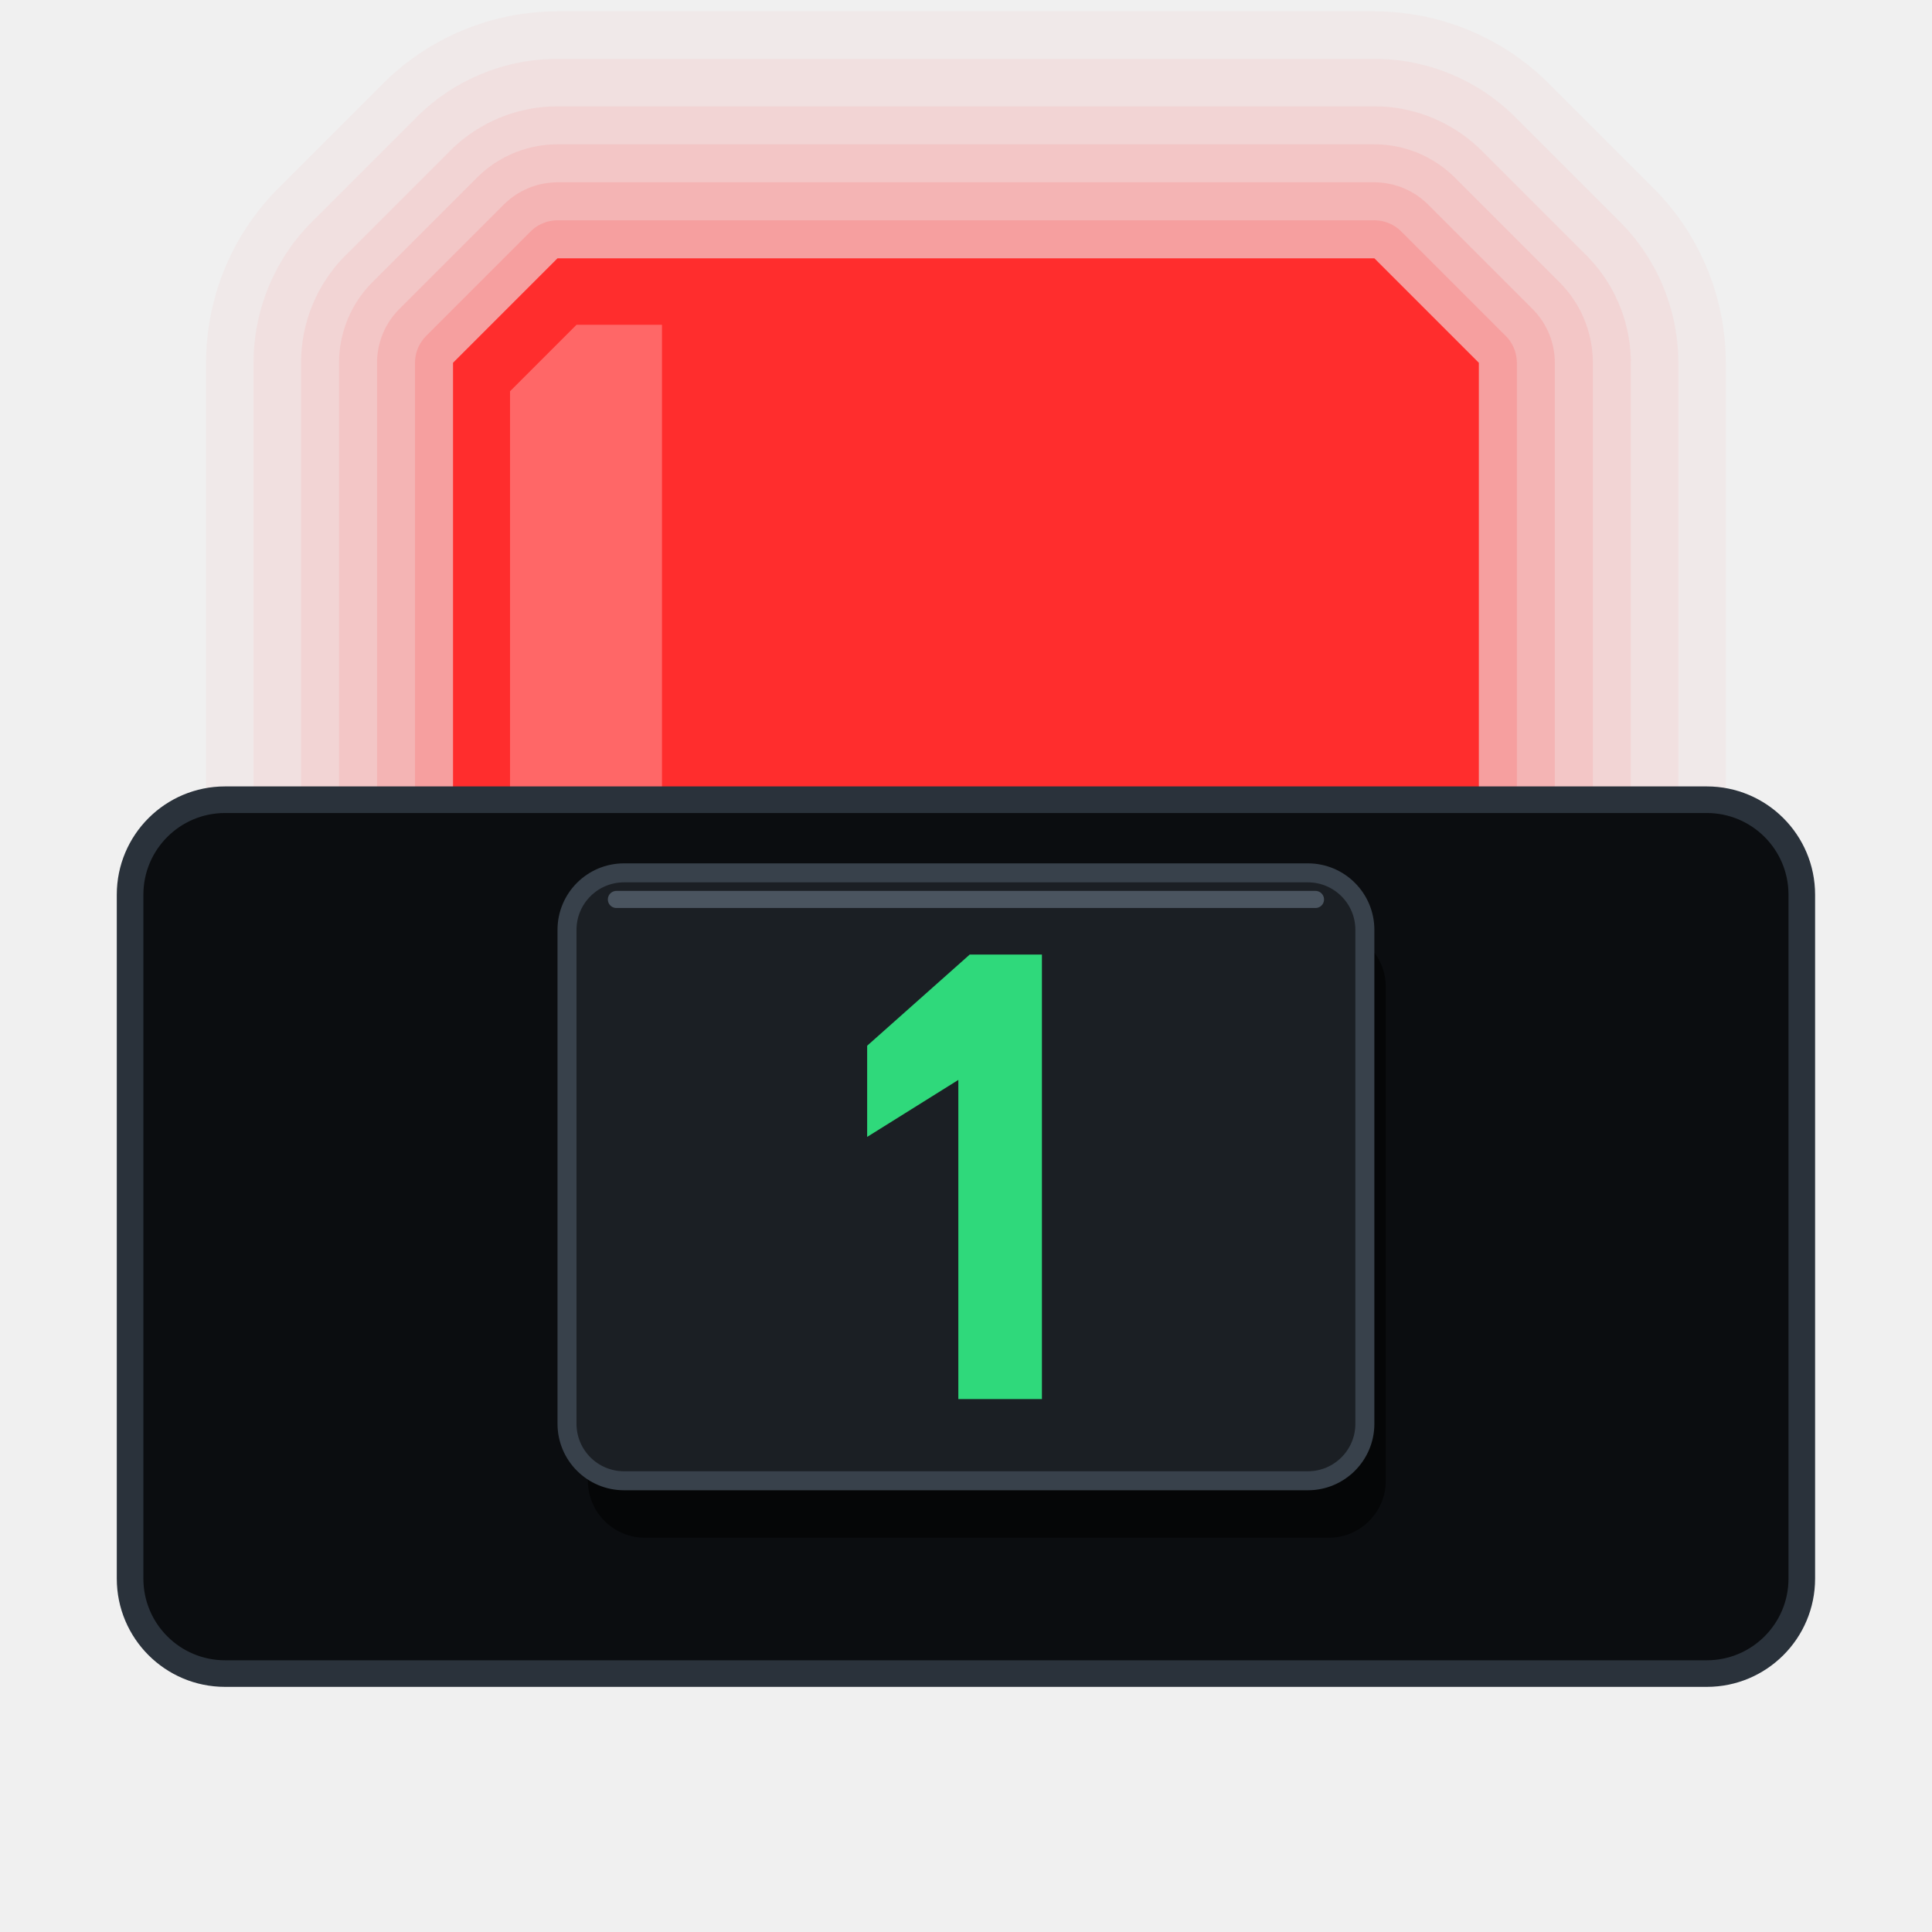
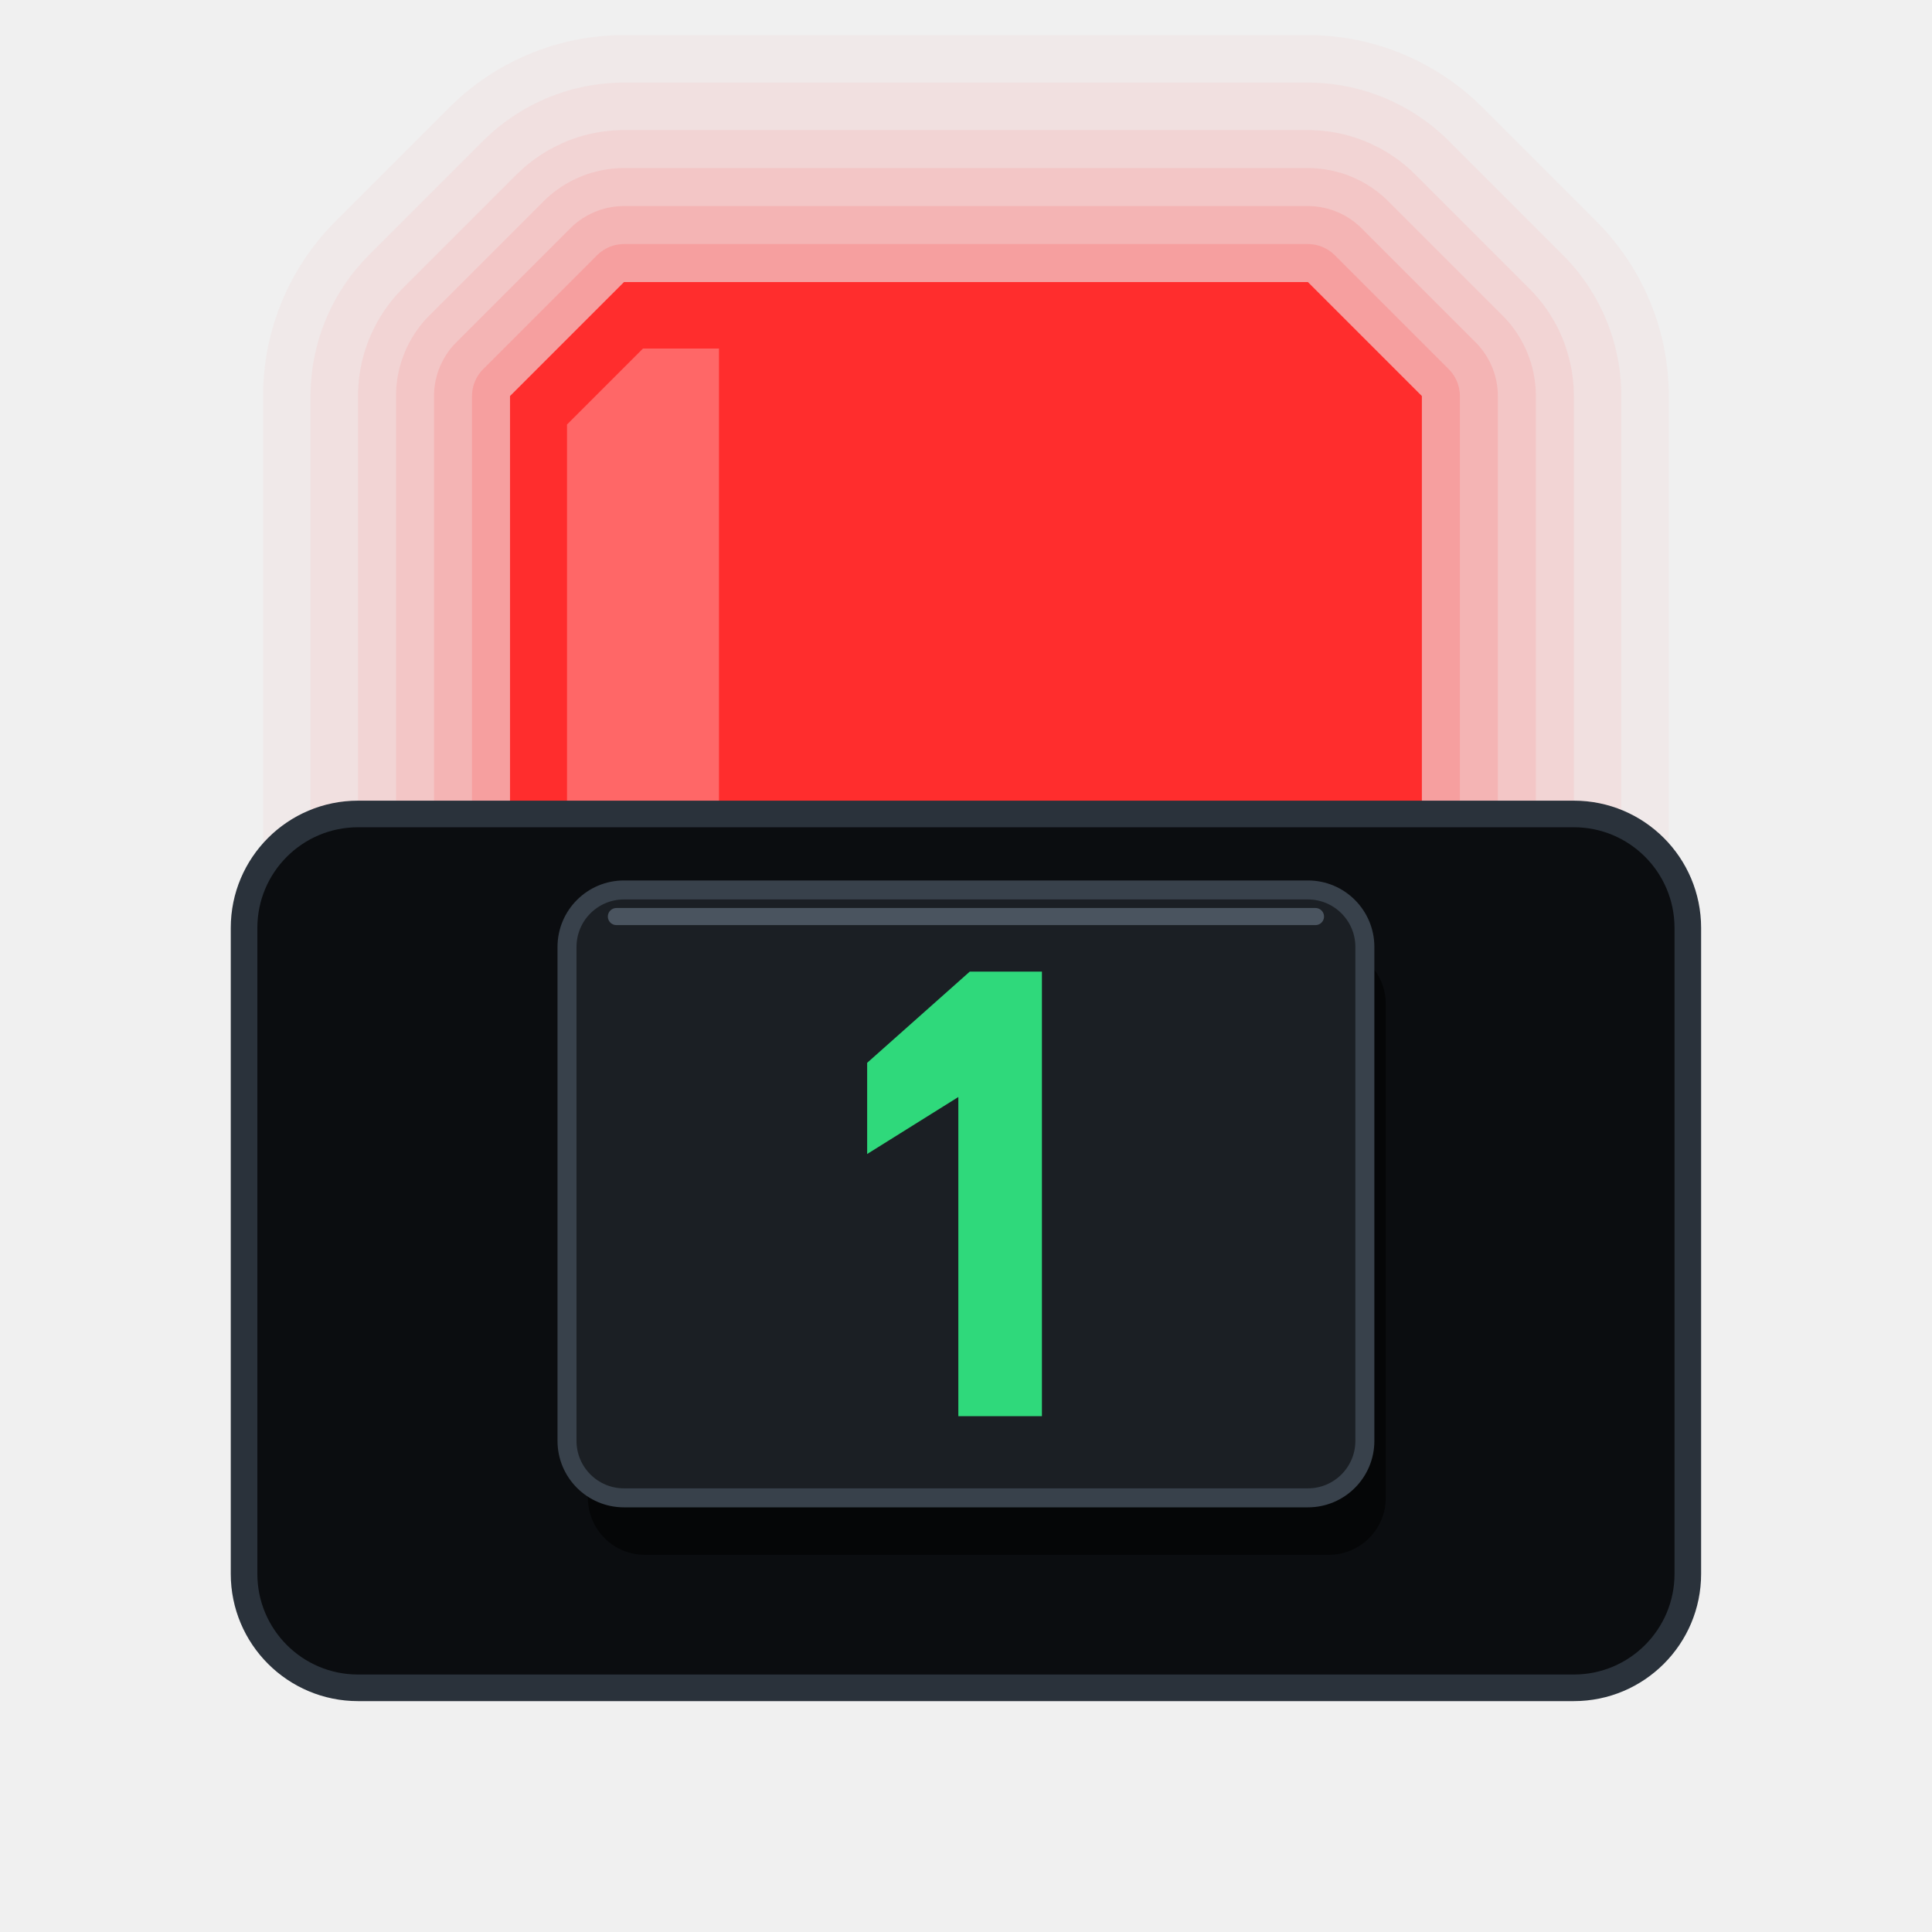
<svg xmlns="http://www.w3.org/2000/svg" viewBox="0 0 64 64">
  <g transform="scale(.5333) translate(60 60) scale(1.18) translate(-60 -60)">
-     <path d="M33 54.25 V28.25 L38.5 22.75 H81.5 L87 28.25 V54.25 Z" fill="none" stroke="#FF2D2D" stroke-linejoin="round" stroke-width="26" stroke-opacity="0.035" />
-     <path d="M33 54.25 V28.25 L38.5 22.75 H81.5 L87 28.25 V54.25 Z" fill="none" stroke="#FF2D2D" stroke-linejoin="round" stroke-width="21" stroke-opacity="0.05" />
-     <path d="M33 54.25 V28.25 L38.5 22.75 H81.5 L87 28.25 V54.25 Z" fill="none" stroke="#FF2D2D" stroke-linejoin="round" stroke-width="16" stroke-opacity="0.065" />
-     <path d="M33 54.25 V28.25 L38.5 22.75 H81.5 L87 28.25 V54.25 Z" fill="none" stroke="#FF2D2D" stroke-linejoin="round" stroke-width="12" stroke-opacity="0.085" />
-     <path d="M33 54.25 V28.25 L38.5 22.75 H81.5 L87 28.25 V54.25 Z" fill="none" stroke="#FF2D2D" stroke-linejoin="round" stroke-width="8" stroke-opacity="0.11" />
-     <path d="M33 54.25 V28.25 L38.5 22.75 H81.5 L87 28.25 V54.25 Z" fill="none" stroke="#FF2D2D" stroke-linejoin="round" stroke-width="4" stroke-opacity="0.16" />
-     <path d="M33 54.25 V28.25 L38.5 22.75 H81.5 L87 28.25 V54.25 Z" fill="#FF2D2D" />
-     <path d="M36 52.25 V29.75 L39.5 26.25 H44 V52.25 Z" fill="#fff" opacity=".28" />
-     <rect x="16" y="51.25" width="88" height="46" rx="5" fill="#0b0d10" stroke="#2a323b" stroke-width="1.4" />
-     <rect x="39" y="56.6" width="42" height="32" rx="3" fill="#000" opacity=".55" transform="translate(1.1 1.5)" />
-     <rect x="39" y="55.1" width="42" height="32" rx="3" fill="#1b1f24" stroke="#38414b" stroke-width="1" />
-     <path d="M41.6 56.5 H78.4" stroke="#4a545f" stroke-width=".9" stroke-linecap="round" />
-     <path d="M54.8 64.2 L60.2 59.4 H64 V82.8 H59.6 V66 L54.8 69 Z" fill="#2FD97B" />
+     <path d="M36 54 V30 L42 24 H78 L84 30 V54 Z" fill="none" stroke="#FF2D2D" stroke-linejoin="round" stroke-width="26" stroke-opacity="0.035" />
+     <path d="M36 54 V30 L42 24 H78 L84 30 V54 Z" fill="none" stroke="#FF2D2D" stroke-linejoin="round" stroke-width="21" stroke-opacity="0.05" />
+     <path d="M36 54 V30 L42 24 H78 L84 30 V54 Z" fill="none" stroke="#FF2D2D" stroke-linejoin="round" stroke-width="16" stroke-opacity="0.065" />
+     <path d="M36 54 V30 L42 24 H78 L84 30 V54 Z" fill="none" stroke="#FF2D2D" stroke-linejoin="round" stroke-width="12" stroke-opacity="0.085" />
+     <path d="M36 54 V30 L42 24 H78 L84 30 V54 Z" fill="none" stroke="#FF2D2D" stroke-linejoin="round" stroke-width="8" stroke-opacity="0.11" />
+     <path d="M36 54 V30 L42 24 H78 L84 30 V54 Z" fill="none" stroke="#FF2D2D" stroke-linejoin="round" stroke-width="4" stroke-opacity="0.16" />
+     <path d="M36 54 V30 L42 24 H78 L84 30 V54 Z" fill="#FF2D2D" />
+     <path d="M39 52 V31.5 L43 27.5 H47 V52 Z" fill="#fff" opacity=".28" />
+     <rect x="22" y="52" width="76" height="46" rx="6" fill="#0b0d10" stroke="#2a323b" stroke-width="1.4" />
+     <rect x="39" y="57.5" width="42" height="32" rx="3" fill="#000" opacity=".55" transform="translate(1.1 1.5)" />
+     <rect x="39" y="56" width="42" height="32" rx="3" fill="#1b1f24" stroke="#38414b" stroke-width="1" />
+     <path d="M41.6 57.4 H78.4" stroke="#4a545f" stroke-width=".9" stroke-linecap="round" />
+     <path d="M54.8 65.1 L60.2 60.3 H64 V83.7 H59.6 V66.9 L54.8 69.9 Z" fill="#2FD97B" />
  </g>
</svg>
